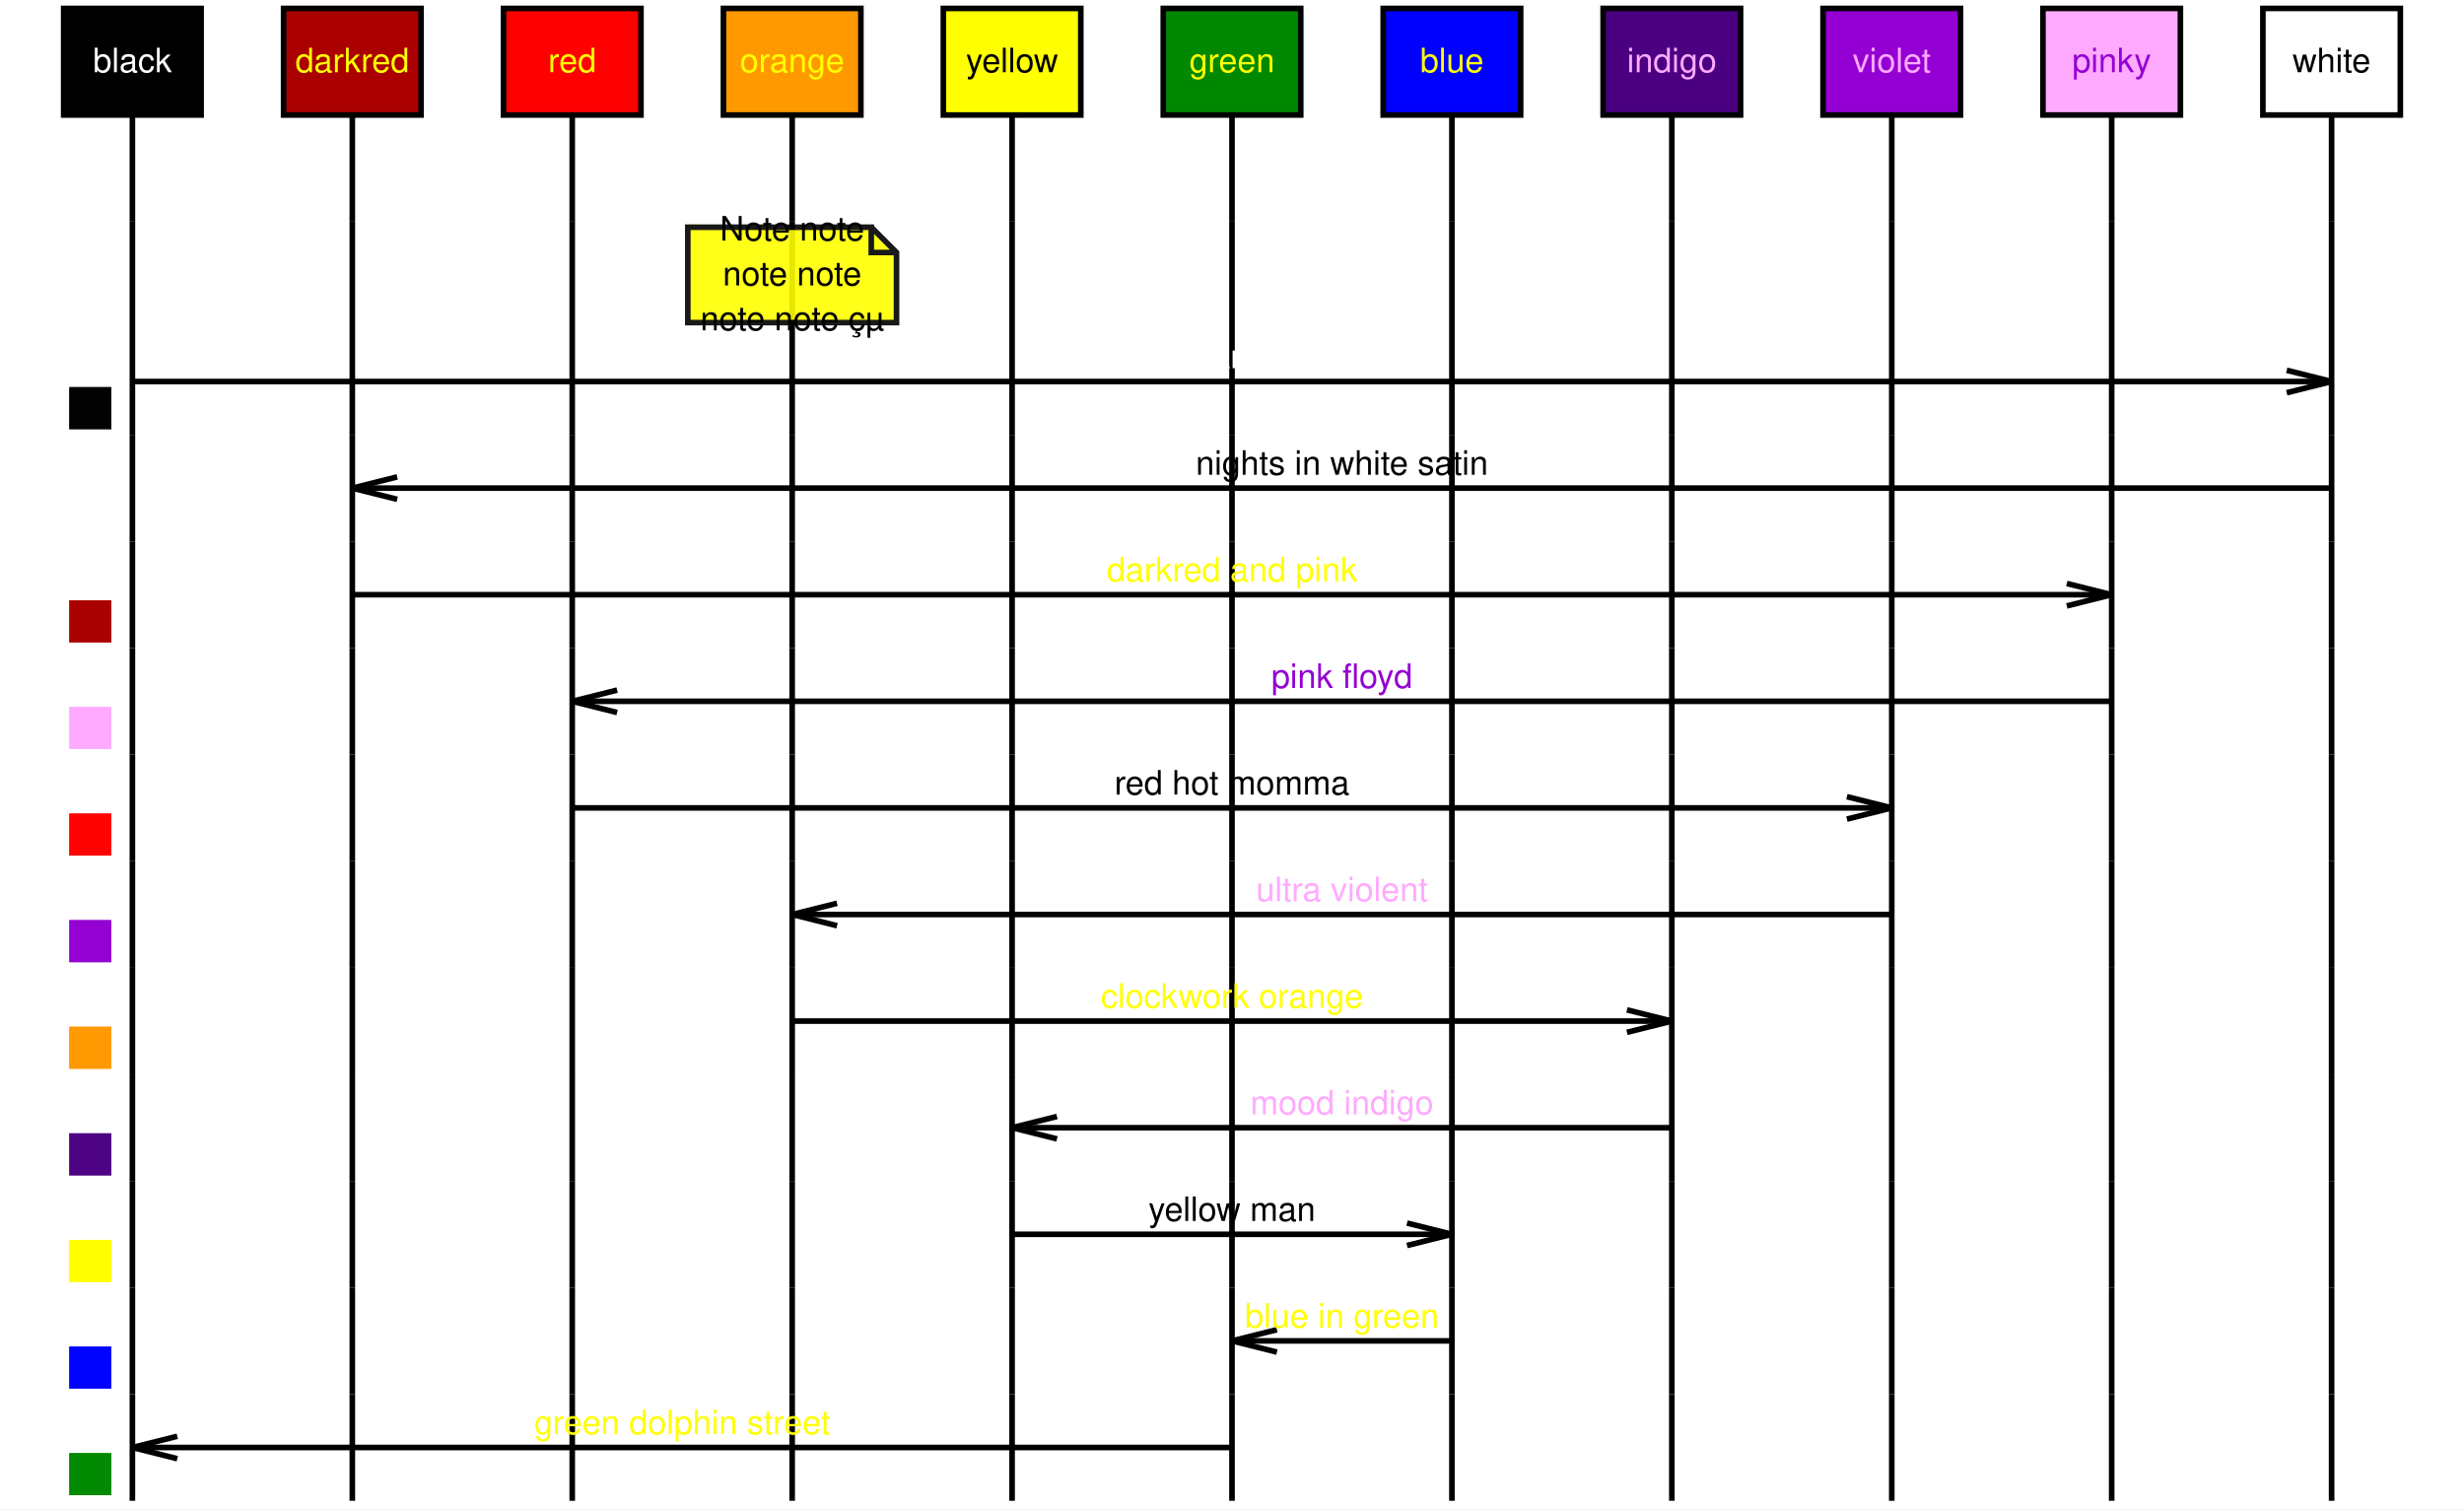
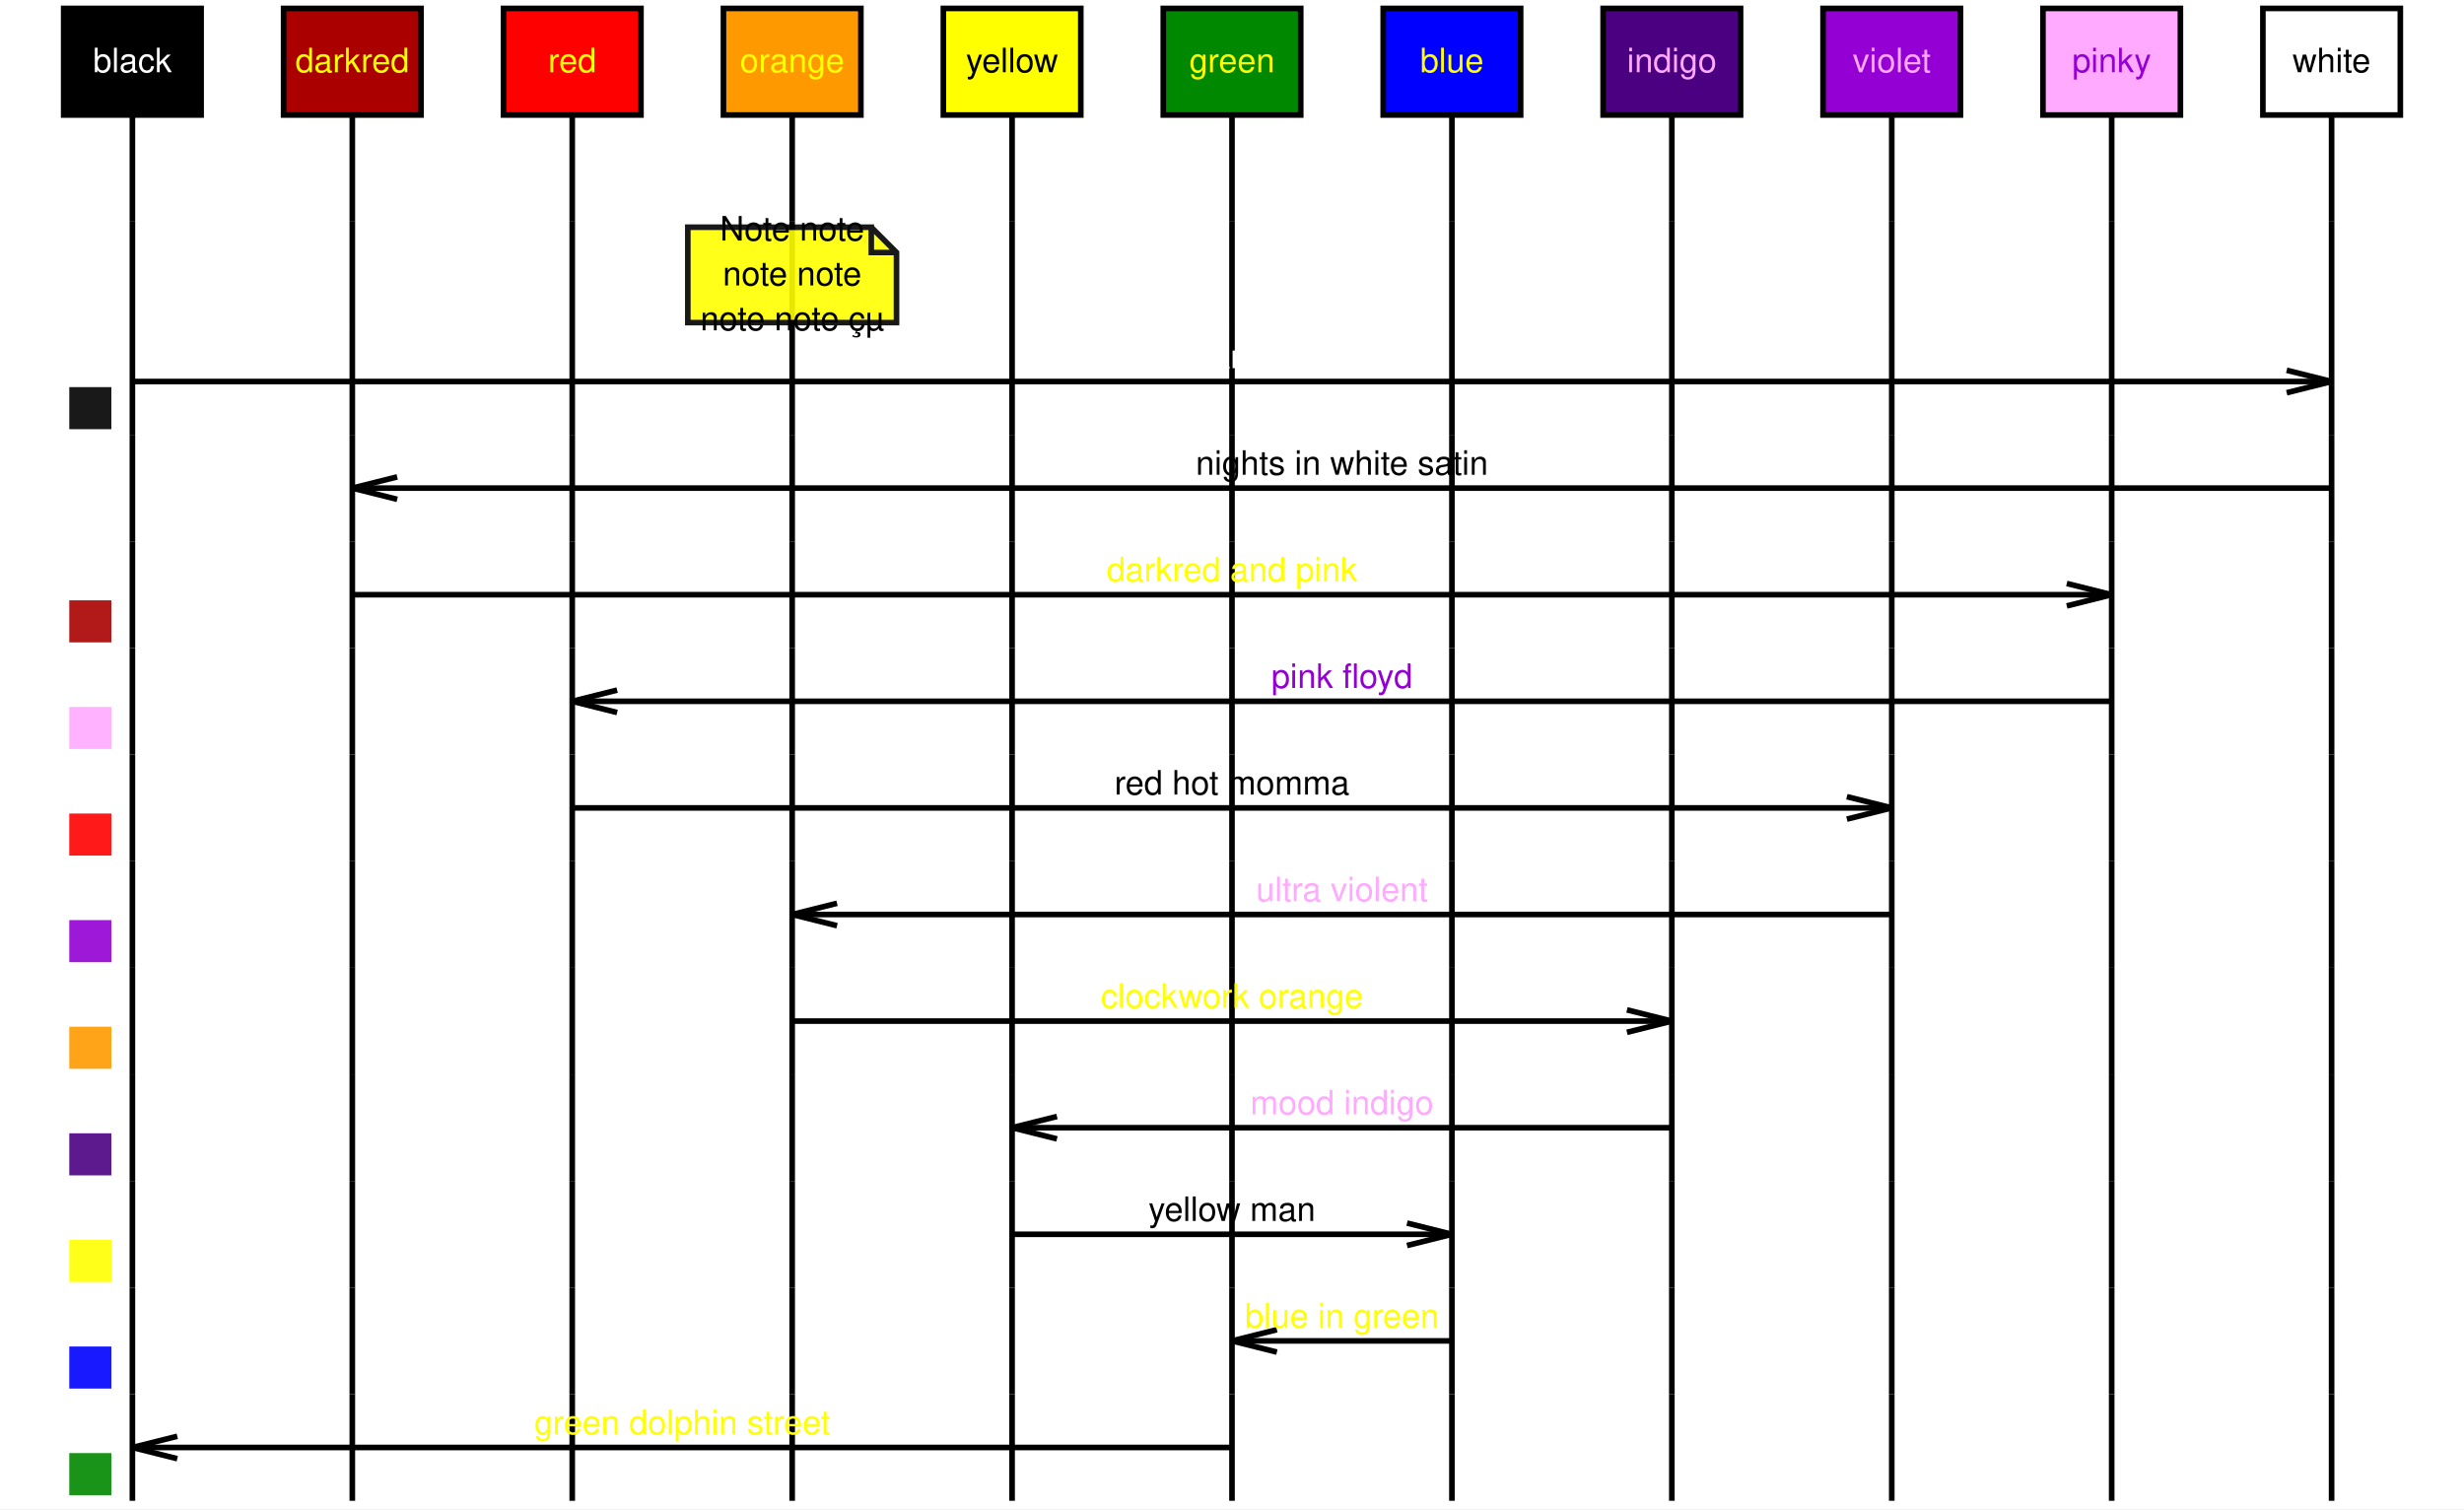
<svg xmlns="http://www.w3.org/2000/svg" xmlns:xlink="http://www.w3.org/1999/xlink" version="1.1" id="mscgen_js-svg-__svg" width="878.4" height="538">
  <defs>
    <style type="text/css">svg{  font-family:Helvetica,sans-serif;  font-size:12px;  font-weight:normal;  font-style:normal;  text-decoration:none;  background-color:white;  stroke:black;  color:black;}rect{  fill:none;  stroke:black;  stroke-width:2;}.bglayer{  fill:white;  stroke:white;  stroke-width:0;}rect.textbg{  fill:white;  stroke:white;  stroke-width:0;  opacity:0.9;}line{  stroke:black;  stroke-width:2;}.arcrowomit{  stroke-dasharray:2,2;}text{  color:inherit;  stroke:none;  text-anchor:middle;}text.entity{  text-decoration:underline;}text.anchor-start{  text-anchor:start;}path{  stroke:black;  color:black;  stroke-width:2;  fill:none;}.dotted{  stroke-dasharray:5,2;}.striped{  stroke-dasharray:10,5;}.arrow-marker{  overflow:visible;}.arrow-style{  stroke-width:1;}.arcrowomit{  stroke-dasharray:2,2;}.box{  /* fill: #ffc;  no-inherit */  fill:white;  opacity:0.9;}.boxtext, .arctext{  font-size:0.8em;  text-anchor:middle;}.comment{  stroke-dasharray:5,2;} .inherit{  stroke:inherit;  color:inherit;} .inherit-fill{  fill:inherit;}.watermark{  stroke:black;  color:black;  fill:black;  font-size: 48pt;  font-weight:bold;  opacity:0.14;}</style>
    <marker orient="auto" id="mscgen_js-svg-__svgcallback-black" class="arrow-marker" viewBox="0 0 10 10" refX="9" refY="3" markerUnits="strokeWidth" markerWidth="10" markerHeight="10">
      <path d="M 1 1 l 8 2 l -8 2" class="arrow-style" style="stroke-dasharray:100,1; stroke : black" />
    </marker>
    <marker orient="auto" id="mscgen_js-svg-__svgcallback-l-black" class="arrow-marker" viewBox="0 0 10 10" refX="9" refY="3" markerUnits="strokeWidth" markerWidth="10" markerHeight="10">
      <path d="M 17 1 l -8 2 l 8 2" class="arrow-style" style="stroke-dasharray:100,1; stroke : black" />
    </marker>
    <g id="mscgen_js-svg-__svg__defs">
      <g id="mscgen_js-svg-__svgblack">
        <rect width="49" height="38" style="fill:#000000;" />
-         <g id="mscgen_js-svg-__svgblack_txt">
+         <g>
          <text x="24.5" y="22.75" class="entity" style="fill:white;">
            <tspan>black</tspan>
          </text>
        </g>
      </g>
      <g id="mscgen_js-svg-__svgdarkred">
        <rect width="49" height="38" style="fill:#AA0000;" />
-         <g id="mscgen_js-svg-__svgdarkred_txt">
+         <g>
          <text x="24.5" y="22.75" class="entity" style="fill:#FFFF00;">
            <tspan>darkred</tspan>
          </text>
        </g>
      </g>
      <g id="mscgen_js-svg-__svgred">
        <rect width="49" height="38" style="fill:#FF0000;" />
-         <g id="mscgen_js-svg-__svgred_txt">
+         <g>
          <text x="24.5" y="22.75" class="entity" style="fill:#FFFF00;">
            <tspan>red</tspan>
          </text>
        </g>
      </g>
      <g id="mscgen_js-svg-__svgorange">
        <rect width="49" height="38" style="fill:#FF9900;" />
-         <g id="mscgen_js-svg-__svgorange_txt">
+         <g>
          <text x="24.5" y="22.75" class="entity" style="fill:#FFFF00;">
            <tspan>orange</tspan>
          </text>
        </g>
      </g>
      <g id="mscgen_js-svg-__svgyellow">
        <rect width="49" height="38" style="fill:#FFFF00;" />
-         <g id="mscgen_js-svg-__svgyellow_txt">
+         <g>
          <text x="24.5" y="22.75" class="entity" style="fill:#000000;">
            <tspan>yellow</tspan>
          </text>
        </g>
      </g>
      <g id="mscgen_js-svg-__svggreen">
        <rect width="49" height="38" style="fill:#008800;" />
-         <g id="mscgen_js-svg-__svggreen_txt">
+         <g>
          <text x="24.5" y="22.75" class="entity" style="fill:#FFFF00;">
            <tspan>green</tspan>
          </text>
        </g>
      </g>
      <g id="mscgen_js-svg-__svgblue">
        <rect width="49" height="38" style="fill:#0000FF;" />
-         <g id="mscgen_js-svg-__svgblue_txt">
+         <g>
          <text x="24.5" y="22.75" class="entity" style="fill:#FFFF00;">
            <tspan>blue</tspan>
          </text>
        </g>
      </g>
      <g id="mscgen_js-svg-__svgindigo">
        <rect width="49" height="38" style="fill:#4B0082;" />
-         <g id="mscgen_js-svg-__svgindigo_txt">
+         <g>
          <text x="24.5" y="22.75" class="entity" style="fill:#FFAAFF;">
            <tspan>indigo</tspan>
          </text>
        </g>
      </g>
      <g id="mscgen_js-svg-__svgviolet">
        <rect width="49" height="38" style="fill:#9400D3;" />
-         <g id="mscgen_js-svg-__svgviolet_txt">
+         <g>
          <text x="24.5" y="22.75" class="entity" style="fill:#FFAAFF;">
            <tspan>violet</tspan>
          </text>
        </g>
      </g>
      <g id="mscgen_js-svg-__svgpinky">
        <rect width="49" height="38" style="fill:#FFAAFF;" />
-         <g id="mscgen_js-svg-__svgpinky_txt">
+         <g>
          <text x="24.5" y="22.75" class="entity" style="fill:#9400D3;">
            <tspan>pinky</tspan>
          </text>
        </g>
      </g>
      <g id="mscgen_js-svg-__svgwhite">
        <rect width="49" height="38" style="fill:#FFFFFF;" />
-         <g id="mscgen_js-svg-__svgwhite_txt">
+         <g>
          <text x="24.5" y="22.75" class="entity" style="fill:#000000;">
            <tspan>white</tspan>
          </text>
        </g>
      </g>
      <g id="mscgen_js-svg-__svgarcrow">
        <line x1="24.5" y1="-19" x2="24.5" y2="19" class="mscgen_js-svg-__svgarcrow" />
        <line x1="102.9" y1="-19" x2="102.9" y2="19" class="mscgen_js-svg-__svgarcrow" />
        <line x1="181.3" y1="-19" x2="181.3" y2="19" class="mscgen_js-svg-__svgarcrow" />
        <line x1="259.7" y1="-19" x2="259.7" y2="19" class="mscgen_js-svg-__svgarcrow" />
        <line x1="338.1" y1="-19" x2="338.1" y2="19" class="mscgen_js-svg-__svgarcrow" />
        <line x1="416.5" y1="-19" x2="416.5" y2="19" class="mscgen_js-svg-__svgarcrow" />
        <line x1="494.9" y1="-19" x2="494.9" y2="19" class="mscgen_js-svg-__svgarcrow" />
        <line x1="573.3" y1="-19" x2="573.3" y2="19" class="mscgen_js-svg-__svgarcrow" />
        <line x1="651.7" y1="-19" x2="651.7" y2="19" class="mscgen_js-svg-__svgarcrow" />
        <line x1="730.1" y1="-19" x2="730.1" y2="19" class="mscgen_js-svg-__svgarcrow" />
        <line x1="808.5" y1="-19" x2="808.5" y2="19" class="mscgen_js-svg-__svgarcrow" />
      </g>
      <g id="mscgen_js-svg-__svg0_0">
        <path d="M222.5,-17l65.4,0 l0,9 l9,0 m-9,-9 l9,9 l0,25 l-74.4,0 l0,-35 " class="box" style="fill:yellow;" />
-         <g id="mscgen_js-svg-__svg0_0_txt">
+         <g>
          <text x="259.7" y="-12.25" style="fill:#000000;">
            <tspan>Note note</tspan>
          </text>
          <text x="259.7" y="3.75" style="fill:#000000;">
            <tspan>note note</tspan>
          </text>
          <text x="259.7" y="19.75" style="fill:#000000;">
            <tspan>note note çµ</tspan>
          </text>
        </g>
      </g>
      <g id="mscgen_js-svg-__svgarcrow_0">
        <line x1="24.5" y1="-19" x2="24.5" y2="19" class="arcrow" />
        <line x1="102.9" y1="-19" x2="102.9" y2="19" class="arcrow" />
        <line x1="181.3" y1="-19" x2="181.3" y2="19" class="arcrow" />
        <line x1="259.7" y1="-19" x2="259.7" y2="19" class="arcrow" />
        <line x1="338.1" y1="-19" x2="338.1" y2="19" class="arcrow" />
        <line x1="416.5" y1="-19" x2="416.5" y2="19" class="arcrow" />
        <line x1="494.9" y1="-19" x2="494.9" y2="19" class="arcrow" />
        <line x1="573.3" y1="-19" x2="573.3" y2="19" class="arcrow" />
        <line x1="651.7" y1="-19" x2="651.7" y2="19" class="arcrow" />
        <line x1="730.1" y1="-19" x2="730.1" y2="19" class="arcrow" />
        <line x1="808.5" y1="-19" x2="808.5" y2="19" class="arcrow" />
      </g>
      <g id="mscgen_js-svg-__svg1_0">
        <line x1="24.5" y1="0" x2="808.5" y2="0" style="stroke: black;marker-end:url(#mscgen_js-svg-__svgcallback-black);" />
-         <g id="mscgen_js-svg-__svg1_0_txt">
+         <g>
          <rect width="15" height="15" x="2" y="2" class="textbg" style="fill: #000000; stroke:#000000;" />
          <text x="416.5" y="-4.75" style="fill:white;">
            <tspan>black and blue</tspan>
          </text>
-           <rect width="15" height="15" x="2" y="2" class="textbg" style="fill: #000000; stroke:#000000;" />
-           <text x="416.5" y="13.25" style="fill:white;">
-             <tspan />
-           </text>
        </g>
      </g>
      <g id="mscgen_js-svg-__svgarcrow_1">
        <line x1="24.5" y1="-19" x2="24.5" y2="19" class="arcrow" />
        <line x1="102.9" y1="-19" x2="102.9" y2="19" class="arcrow" />
        <line x1="181.3" y1="-19" x2="181.3" y2="19" class="arcrow" />
        <line x1="259.7" y1="-19" x2="259.7" y2="19" class="arcrow" />
        <line x1="338.1" y1="-19" x2="338.1" y2="19" class="arcrow" />
        <line x1="416.5" y1="-19" x2="416.5" y2="19" class="arcrow" />
        <line x1="494.9" y1="-19" x2="494.9" y2="19" class="arcrow" />
        <line x1="573.3" y1="-19" x2="573.3" y2="19" class="arcrow" />
        <line x1="651.7" y1="-19" x2="651.7" y2="19" class="arcrow" />
        <line x1="730.1" y1="-19" x2="730.1" y2="19" class="arcrow" />
        <line x1="808.5" y1="-19" x2="808.5" y2="19" class="arcrow" />
      </g>
      <g id="mscgen_js-svg-__svg2_0">
        <line x1="808.5" y1="0" x2="102.9" y2="0" style="stroke: black;marker-end:url(#mscgen_js-svg-__svgcallback-black);" />
-         <g id="mscgen_js-svg-__svg2_0_txt">
+         <g>
          <rect width="15" height="15" x="2" y="2" class="textbg" style="fill: #FFFFFF; stroke:#FFFFFF;" />
          <text x="455.7" y="-4.75" style="fill:#000000;">
            <tspan>nights in white satin</tspan>
          </text>
-           <rect width="15" height="15" x="2" y="2" class="textbg" style="fill: #FFFFFF; stroke:#FFFFFF;" />
-           <text x="455.7" y="13.25" style="fill:#000000;">
-             <tspan />
-           </text>
        </g>
      </g>
      <g id="mscgen_js-svg-__svgarcrow_2">
        <line x1="24.5" y1="-19" x2="24.5" y2="19" class="arcrow" />
        <line x1="102.9" y1="-19" x2="102.9" y2="19" class="arcrow" />
        <line x1="181.3" y1="-19" x2="181.3" y2="19" class="arcrow" />
        <line x1="259.7" y1="-19" x2="259.7" y2="19" class="arcrow" />
        <line x1="338.1" y1="-19" x2="338.1" y2="19" class="arcrow" />
        <line x1="416.5" y1="-19" x2="416.5" y2="19" class="arcrow" />
        <line x1="494.9" y1="-19" x2="494.9" y2="19" class="arcrow" />
        <line x1="573.3" y1="-19" x2="573.3" y2="19" class="arcrow" />
        <line x1="651.7" y1="-19" x2="651.7" y2="19" class="arcrow" />
        <line x1="730.1" y1="-19" x2="730.1" y2="19" class="arcrow" />
        <line x1="808.5" y1="-19" x2="808.5" y2="19" class="arcrow" />
      </g>
      <g id="mscgen_js-svg-__svg3_0">
        <line x1="102.9" y1="0" x2="730.1" y2="0" style="stroke: black;marker-end:url(#mscgen_js-svg-__svgcallback-black);" />
-         <g id="mscgen_js-svg-__svg3_0_txt">
+         <g>
          <rect width="15" height="15" x="2" y="2" class="textbg" style="fill: #AA0000; stroke:#AA0000;" />
          <text x="416.5" y="-4.75" style="fill:#FFFF00;">
            <tspan>darkred and pink</tspan>
          </text>
-           <rect width="15" height="15" x="2" y="2" class="textbg" style="fill: #AA0000; stroke:#AA0000;" />
-           <text x="416.5" y="13.25" style="fill:#FFFF00;">
-             <tspan />
-           </text>
        </g>
      </g>
      <g id="mscgen_js-svg-__svgarcrow_3">
        <line x1="24.5" y1="-19" x2="24.5" y2="19" class="arcrow" />
        <line x1="102.9" y1="-19" x2="102.9" y2="19" class="arcrow" />
        <line x1="181.3" y1="-19" x2="181.3" y2="19" class="arcrow" />
        <line x1="259.7" y1="-19" x2="259.7" y2="19" class="arcrow" />
        <line x1="338.1" y1="-19" x2="338.1" y2="19" class="arcrow" />
        <line x1="416.5" y1="-19" x2="416.5" y2="19" class="arcrow" />
        <line x1="494.9" y1="-19" x2="494.9" y2="19" class="arcrow" />
        <line x1="573.3" y1="-19" x2="573.3" y2="19" class="arcrow" />
        <line x1="651.7" y1="-19" x2="651.7" y2="19" class="arcrow" />
        <line x1="730.1" y1="-19" x2="730.1" y2="19" class="arcrow" />
        <line x1="808.5" y1="-19" x2="808.5" y2="19" class="arcrow" />
      </g>
      <g id="mscgen_js-svg-__svg4_0">
        <line x1="730.1" y1="0" x2="181.3" y2="0" style="stroke: black;marker-end:url(#mscgen_js-svg-__svgcallback-black);" />
-         <g id="mscgen_js-svg-__svg4_0_txt">
+         <g>
          <rect width="15" height="15" x="2" y="2" class="textbg" style="fill: #FFAAFF; stroke:#FFAAFF;" />
          <text x="455.7" y="-4.75" style="fill:#9400D3;">
            <tspan>pink floyd</tspan>
          </text>
-           <rect width="15" height="15" x="2" y="2" class="textbg" style="fill: #FFAAFF; stroke:#FFAAFF;" />
-           <text x="455.7" y="13.25" style="fill:#9400D3;">
-             <tspan />
-           </text>
        </g>
      </g>
      <g id="mscgen_js-svg-__svgarcrow_4">
        <line x1="24.5" y1="-19" x2="24.5" y2="19" class="arcrow" />
        <line x1="102.9" y1="-19" x2="102.9" y2="19" class="arcrow" />
        <line x1="181.3" y1="-19" x2="181.3" y2="19" class="arcrow" />
        <line x1="259.7" y1="-19" x2="259.7" y2="19" class="arcrow" />
        <line x1="338.1" y1="-19" x2="338.1" y2="19" class="arcrow" />
        <line x1="416.5" y1="-19" x2="416.5" y2="19" class="arcrow" />
        <line x1="494.9" y1="-19" x2="494.9" y2="19" class="arcrow" />
        <line x1="573.3" y1="-19" x2="573.3" y2="19" class="arcrow" />
        <line x1="651.7" y1="-19" x2="651.7" y2="19" class="arcrow" />
        <line x1="730.1" y1="-19" x2="730.1" y2="19" class="arcrow" />
        <line x1="808.5" y1="-19" x2="808.5" y2="19" class="arcrow" />
      </g>
      <g id="mscgen_js-svg-__svg5_0">
        <line x1="181.3" y1="0" x2="651.7" y2="0" style="stroke: black;marker-end:url(#mscgen_js-svg-__svgcallback-black);" />
-         <g id="mscgen_js-svg-__svg5_0_txt">
+         <g>
          <rect width="15" height="15" x="2" y="2" class="textbg" style="fill: #FF0000; stroke:#FF0000;" />
          <text x="416.5" y="-4.75" style="fill:ffff00;">
            <tspan>red hot momma</tspan>
          </text>
-           <rect width="15" height="15" x="2" y="2" class="textbg" style="fill: #FF0000; stroke:#FF0000;" />
-           <text x="416.5" y="13.25" style="fill:ffff00;">
-             <tspan />
-           </text>
        </g>
      </g>
      <g id="mscgen_js-svg-__svgarcrow_5">
        <line x1="24.5" y1="-19" x2="24.5" y2="19" class="arcrow" />
        <line x1="102.9" y1="-19" x2="102.9" y2="19" class="arcrow" />
        <line x1="181.3" y1="-19" x2="181.3" y2="19" class="arcrow" />
        <line x1="259.7" y1="-19" x2="259.7" y2="19" class="arcrow" />
        <line x1="338.1" y1="-19" x2="338.1" y2="19" class="arcrow" />
        <line x1="416.5" y1="-19" x2="416.5" y2="19" class="arcrow" />
        <line x1="494.9" y1="-19" x2="494.9" y2="19" class="arcrow" />
        <line x1="573.3" y1="-19" x2="573.3" y2="19" class="arcrow" />
        <line x1="651.7" y1="-19" x2="651.7" y2="19" class="arcrow" />
        <line x1="730.1" y1="-19" x2="730.1" y2="19" class="arcrow" />
        <line x1="808.5" y1="-19" x2="808.5" y2="19" class="arcrow" />
      </g>
      <g id="mscgen_js-svg-__svg6_0">
        <line x1="651.7" y1="0" x2="259.7" y2="0" style="stroke: black;marker-end:url(#mscgen_js-svg-__svgcallback-black);" />
-         <g id="mscgen_js-svg-__svg6_0_txt">
+         <g>
          <rect width="15" height="15" x="2" y="2" class="textbg" style="fill: #9400D3; stroke:#9400D3;" />
          <text x="455.7" y="-4.75" style="fill:#FFAAFF;">
            <tspan>ultra violent</tspan>
          </text>
-           <rect width="15" height="15" x="2" y="2" class="textbg" style="fill: #9400D3; stroke:#9400D3;" />
-           <text x="455.7" y="13.25" style="fill:#FFAAFF;">
-             <tspan />
-           </text>
        </g>
      </g>
      <g id="mscgen_js-svg-__svgarcrow_6">
        <line x1="24.5" y1="-19" x2="24.5" y2="19" class="arcrow" />
        <line x1="102.9" y1="-19" x2="102.9" y2="19" class="arcrow" />
        <line x1="181.3" y1="-19" x2="181.3" y2="19" class="arcrow" />
        <line x1="259.7" y1="-19" x2="259.7" y2="19" class="arcrow" />
        <line x1="338.1" y1="-19" x2="338.1" y2="19" class="arcrow" />
        <line x1="416.5" y1="-19" x2="416.5" y2="19" class="arcrow" />
        <line x1="494.9" y1="-19" x2="494.9" y2="19" class="arcrow" />
        <line x1="573.3" y1="-19" x2="573.3" y2="19" class="arcrow" />
        <line x1="651.7" y1="-19" x2="651.7" y2="19" class="arcrow" />
        <line x1="730.1" y1="-19" x2="730.1" y2="19" class="arcrow" />
        <line x1="808.5" y1="-19" x2="808.5" y2="19" class="arcrow" />
      </g>
      <g id="mscgen_js-svg-__svg7_0">
        <line x1="259.7" y1="0" x2="573.3" y2="0" style="stroke: black;marker-end:url(#mscgen_js-svg-__svgcallback-black);" />
-         <g id="mscgen_js-svg-__svg7_0_txt">
+         <g>
          <rect width="15" height="15" x="2" y="2" class="textbg" style="fill: #FF9900; stroke:#FF9900;" />
          <text x="416.5" y="-4.75" style="fill:#FFFF00;">
            <tspan>clockwork orange</tspan>
          </text>
-           <rect width="15" height="15" x="2" y="2" class="textbg" style="fill: #FF9900; stroke:#FF9900;" />
-           <text x="416.5" y="13.25" style="fill:#FFFF00;">
-             <tspan />
-           </text>
        </g>
      </g>
      <g id="mscgen_js-svg-__svgarcrow_7">
        <line x1="24.5" y1="-19" x2="24.5" y2="19" class="arcrow" />
        <line x1="102.9" y1="-19" x2="102.9" y2="19" class="arcrow" />
        <line x1="181.3" y1="-19" x2="181.3" y2="19" class="arcrow" />
        <line x1="259.7" y1="-19" x2="259.7" y2="19" class="arcrow" />
        <line x1="338.1" y1="-19" x2="338.1" y2="19" class="arcrow" />
        <line x1="416.5" y1="-19" x2="416.5" y2="19" class="arcrow" />
        <line x1="494.9" y1="-19" x2="494.9" y2="19" class="arcrow" />
        <line x1="573.3" y1="-19" x2="573.3" y2="19" class="arcrow" />
        <line x1="651.7" y1="-19" x2="651.7" y2="19" class="arcrow" />
        <line x1="730.1" y1="-19" x2="730.1" y2="19" class="arcrow" />
        <line x1="808.5" y1="-19" x2="808.5" y2="19" class="arcrow" />
      </g>
      <g id="mscgen_js-svg-__svg8_0">
        <line x1="573.3" y1="0" x2="338.1" y2="0" style="stroke: black;marker-end:url(#mscgen_js-svg-__svgcallback-black);" />
-         <g id="mscgen_js-svg-__svg8_0_txt">
+         <g>
          <rect width="15" height="15" x="2" y="2" class="textbg" style="fill: #4B0082; stroke:#4B0082;" />
          <text x="455.7" y="-4.75" style="fill:#FFAAFF;">
            <tspan>mood indigo</tspan>
          </text>
-           <rect width="15" height="15" x="2" y="2" class="textbg" style="fill: #4B0082; stroke:#4B0082;" />
-           <text x="455.7" y="13.25" style="fill:#FFAAFF;">
-             <tspan />
-           </text>
        </g>
      </g>
      <g id="mscgen_js-svg-__svgarcrow_8">
        <line x1="24.5" y1="-19" x2="24.5" y2="19" class="arcrow" />
        <line x1="102.9" y1="-19" x2="102.9" y2="19" class="arcrow" />
        <line x1="181.3" y1="-19" x2="181.3" y2="19" class="arcrow" />
        <line x1="259.7" y1="-19" x2="259.7" y2="19" class="arcrow" />
        <line x1="338.1" y1="-19" x2="338.1" y2="19" class="arcrow" />
        <line x1="416.5" y1="-19" x2="416.5" y2="19" class="arcrow" />
        <line x1="494.9" y1="-19" x2="494.9" y2="19" class="arcrow" />
        <line x1="573.3" y1="-19" x2="573.3" y2="19" class="arcrow" />
        <line x1="651.7" y1="-19" x2="651.7" y2="19" class="arcrow" />
        <line x1="730.1" y1="-19" x2="730.1" y2="19" class="arcrow" />
        <line x1="808.5" y1="-19" x2="808.5" y2="19" class="arcrow" />
      </g>
      <g id="mscgen_js-svg-__svg9_0">
        <line x1="338.1" y1="0" x2="494.9" y2="0" style="stroke: black;marker-end:url(#mscgen_js-svg-__svgcallback-black);" />
-         <g id="mscgen_js-svg-__svg9_0_txt">
+         <g>
          <rect width="15" height="15" x="2" y="2" class="textbg" style="fill: #FFFF00; stroke:#FFFF00;" />
          <text x="416.5" y="-4.75" style="fill:#000000;">
            <tspan>yellow man</tspan>
          </text>
-           <rect width="15" height="15" x="2" y="2" class="textbg" style="fill: #FFFF00; stroke:#FFFF00;" />
-           <text x="416.5" y="13.25" style="fill:#000000;">
-             <tspan />
-           </text>
        </g>
      </g>
      <g id="mscgen_js-svg-__svgarcrow_9">
        <line x1="24.5" y1="-19" x2="24.5" y2="19" class="arcrow" />
        <line x1="102.9" y1="-19" x2="102.9" y2="19" class="arcrow" />
        <line x1="181.3" y1="-19" x2="181.3" y2="19" class="arcrow" />
        <line x1="259.7" y1="-19" x2="259.7" y2="19" class="arcrow" />
        <line x1="338.1" y1="-19" x2="338.1" y2="19" class="arcrow" />
        <line x1="416.5" y1="-19" x2="416.5" y2="19" class="arcrow" />
        <line x1="494.9" y1="-19" x2="494.9" y2="19" class="arcrow" />
        <line x1="573.3" y1="-19" x2="573.3" y2="19" class="arcrow" />
        <line x1="651.7" y1="-19" x2="651.7" y2="19" class="arcrow" />
        <line x1="730.1" y1="-19" x2="730.1" y2="19" class="arcrow" />
        <line x1="808.5" y1="-19" x2="808.5" y2="19" class="arcrow" />
      </g>
      <g id="mscgen_js-svg-__svg10_0">
        <line x1="494.9" y1="0" x2="416.5" y2="0" style="stroke: black;marker-end:url(#mscgen_js-svg-__svgcallback-black);" />
-         <g id="mscgen_js-svg-__svg10_0_txt">
+         <g>
          <rect width="15" height="15" x="2" y="2" class="textbg" style="fill: #0000FF; stroke:#0000FF;" />
          <text x="455.7" y="-4.75" style="fill:#FFFF00;">
            <tspan>blue in green</tspan>
          </text>
-           <rect width="15" height="15" x="2" y="2" class="textbg" style="fill: #0000FF; stroke:#0000FF;" />
-           <text x="455.7" y="13.25" style="fill:#FFFF00;">
-             <tspan />
-           </text>
        </g>
      </g>
      <g id="mscgen_js-svg-__svgarcrow_10">
        <line x1="24.5" y1="-19" x2="24.5" y2="19" class="arcrow" />
        <line x1="102.9" y1="-19" x2="102.9" y2="19" class="arcrow" />
        <line x1="181.3" y1="-19" x2="181.3" y2="19" class="arcrow" />
        <line x1="259.7" y1="-19" x2="259.7" y2="19" class="arcrow" />
        <line x1="338.1" y1="-19" x2="338.1" y2="19" class="arcrow" />
        <line x1="416.5" y1="-19" x2="416.5" y2="19" class="arcrow" />
        <line x1="494.9" y1="-19" x2="494.9" y2="19" class="arcrow" />
        <line x1="573.3" y1="-19" x2="573.3" y2="19" class="arcrow" />
        <line x1="651.7" y1="-19" x2="651.7" y2="19" class="arcrow" />
        <line x1="730.1" y1="-19" x2="730.1" y2="19" class="arcrow" />
        <line x1="808.5" y1="-19" x2="808.5" y2="19" class="arcrow" />
      </g>
      <g id="mscgen_js-svg-__svg11_0">
        <line x1="416.5" y1="0" x2="24.5" y2="0" style="stroke: black;marker-end:url(#mscgen_js-svg-__svgcallback-black);" />
-         <g id="mscgen_js-svg-__svg11_0_txt">
+         <g>
          <rect width="15" height="15" x="2" y="2" class="textbg" style="fill: #008800; stroke:#008800;" />
          <text x="220.5" y="-4.75" style="fill:#FFFF00;">
            <tspan>green dolphin street</tspan>
-           </text>
-           <rect width="15" height="15" x="2" y="2" class="textbg" style="fill: #008800; stroke:#008800;" />
-           <text x="220.5" y="13.25" style="fill:#FFFF00;">
-             <tspan />
          </text>
        </g>
      </g>
      <g id="mscgen_js-svg-__svgarcrow_11">
        <line x1="24.5" y1="-19" x2="24.5" y2="19" class="arcrow" />
        <line x1="102.9" y1="-19" x2="102.9" y2="19" class="arcrow" />
        <line x1="181.3" y1="-19" x2="181.3" y2="19" class="arcrow" />
        <line x1="259.7" y1="-19" x2="259.7" y2="19" class="arcrow" />
        <line x1="338.1" y1="-19" x2="338.1" y2="19" class="arcrow" />
        <line x1="416.5" y1="-19" x2="416.5" y2="19" class="arcrow" />
        <line x1="494.9" y1="-19" x2="494.9" y2="19" class="arcrow" />
        <line x1="573.3" y1="-19" x2="573.3" y2="19" class="arcrow" />
        <line x1="651.7" y1="-19" x2="651.7" y2="19" class="arcrow" />
        <line x1="730.1" y1="-19" x2="730.1" y2="19" class="arcrow" />
        <line x1="808.5" y1="-19" x2="808.5" y2="19" class="arcrow" />
      </g>
    </g>
  </defs>
  <g id="mscgen_js-svg-__svg__body" transform="translate(22.7,3) scale(1,1)">
    <g id="mscgen_js-svg-__svg__background">
      <rect width="878.4" height="538" x="-22.7" y="-3" class="bglayer" />
    </g>
    <g id="mscgen_js-svg-__svg__arcspanlayer" />
    <g id="mscgen_js-svg-__svg__lifelinelayer">
      <use x="0" y="57" xlink:href="#mscgen_js-svg-__svgarcrow" />
      <use x="0" y="95" xlink:href="#mscgen_js-svg-__svgarcrow_0" />
      <use x="0" y="133" xlink:href="#mscgen_js-svg-__svgarcrow_1" />
      <use x="0" y="171" xlink:href="#mscgen_js-svg-__svgarcrow_2" />
      <use x="0" y="209" xlink:href="#mscgen_js-svg-__svgarcrow_3" />
      <use x="0" y="247" xlink:href="#mscgen_js-svg-__svgarcrow_4" />
      <use x="0" y="285" xlink:href="#mscgen_js-svg-__svgarcrow_5" />
      <use x="0" y="323" xlink:href="#mscgen_js-svg-__svgarcrow_6" />
      <use x="0" y="361" xlink:href="#mscgen_js-svg-__svgarcrow_7" />
      <use x="0" y="399" xlink:href="#mscgen_js-svg-__svgarcrow_8" />
      <use x="0" y="437" xlink:href="#mscgen_js-svg-__svgarcrow_9" />
      <use x="0" y="475" xlink:href="#mscgen_js-svg-__svgarcrow_10" />
      <use x="0" y="513" xlink:href="#mscgen_js-svg-__svgarcrow_11" />
    </g>
    <g id="mscgen_js-svg-__svg__sequencelayer">
      <use x="0" y="0" xlink:href="#mscgen_js-svg-__svgblack" />
      <use x="78.4" y="0" xlink:href="#mscgen_js-svg-__svgdarkred" />
      <use x="156.8" y="0" xlink:href="#mscgen_js-svg-__svgred" />
      <use x="235.2" y="0" xlink:href="#mscgen_js-svg-__svgorange" />
      <use x="313.6" y="0" xlink:href="#mscgen_js-svg-__svgyellow" />
      <use x="392" y="0" xlink:href="#mscgen_js-svg-__svggreen" />
      <use x="470.4" y="0" xlink:href="#mscgen_js-svg-__svgblue" />
      <use x="548.8" y="0" xlink:href="#mscgen_js-svg-__svgindigo" />
      <use x="627.2" y="0" xlink:href="#mscgen_js-svg-__svgviolet" />
      <use x="705.6" y="0" xlink:href="#mscgen_js-svg-__svgpinky" />
      <use x="784" y="0" xlink:href="#mscgen_js-svg-__svgwhite" />
      <use x="0" y="133" xlink:href="#mscgen_js-svg-__svg1_0" />
      <use x="0" y="171" xlink:href="#mscgen_js-svg-__svg2_0" />
      <use x="0" y="209" xlink:href="#mscgen_js-svg-__svg3_0" />
      <use x="0" y="247" xlink:href="#mscgen_js-svg-__svg4_0" />
      <use x="0" y="285" xlink:href="#mscgen_js-svg-__svg5_0" />
      <use x="0" y="323" xlink:href="#mscgen_js-svg-__svg6_0" />
      <use x="0" y="361" xlink:href="#mscgen_js-svg-__svg7_0" />
      <use x="0" y="399" xlink:href="#mscgen_js-svg-__svg8_0" />
      <use x="0" y="437" xlink:href="#mscgen_js-svg-__svg9_0" />
      <use x="0" y="475" xlink:href="#mscgen_js-svg-__svg10_0" />
      <use x="0" y="513" xlink:href="#mscgen_js-svg-__svg11_0" />
    </g>
    <g id="mscgen_js-svg-__svg__notelayer">
      <use x="0" y="95" xlink:href="#mscgen_js-svg-__svg0_0" />
    </g>
    <g id="mscgen_js-svg-__svg__watermark" />
  </g>
</svg>
